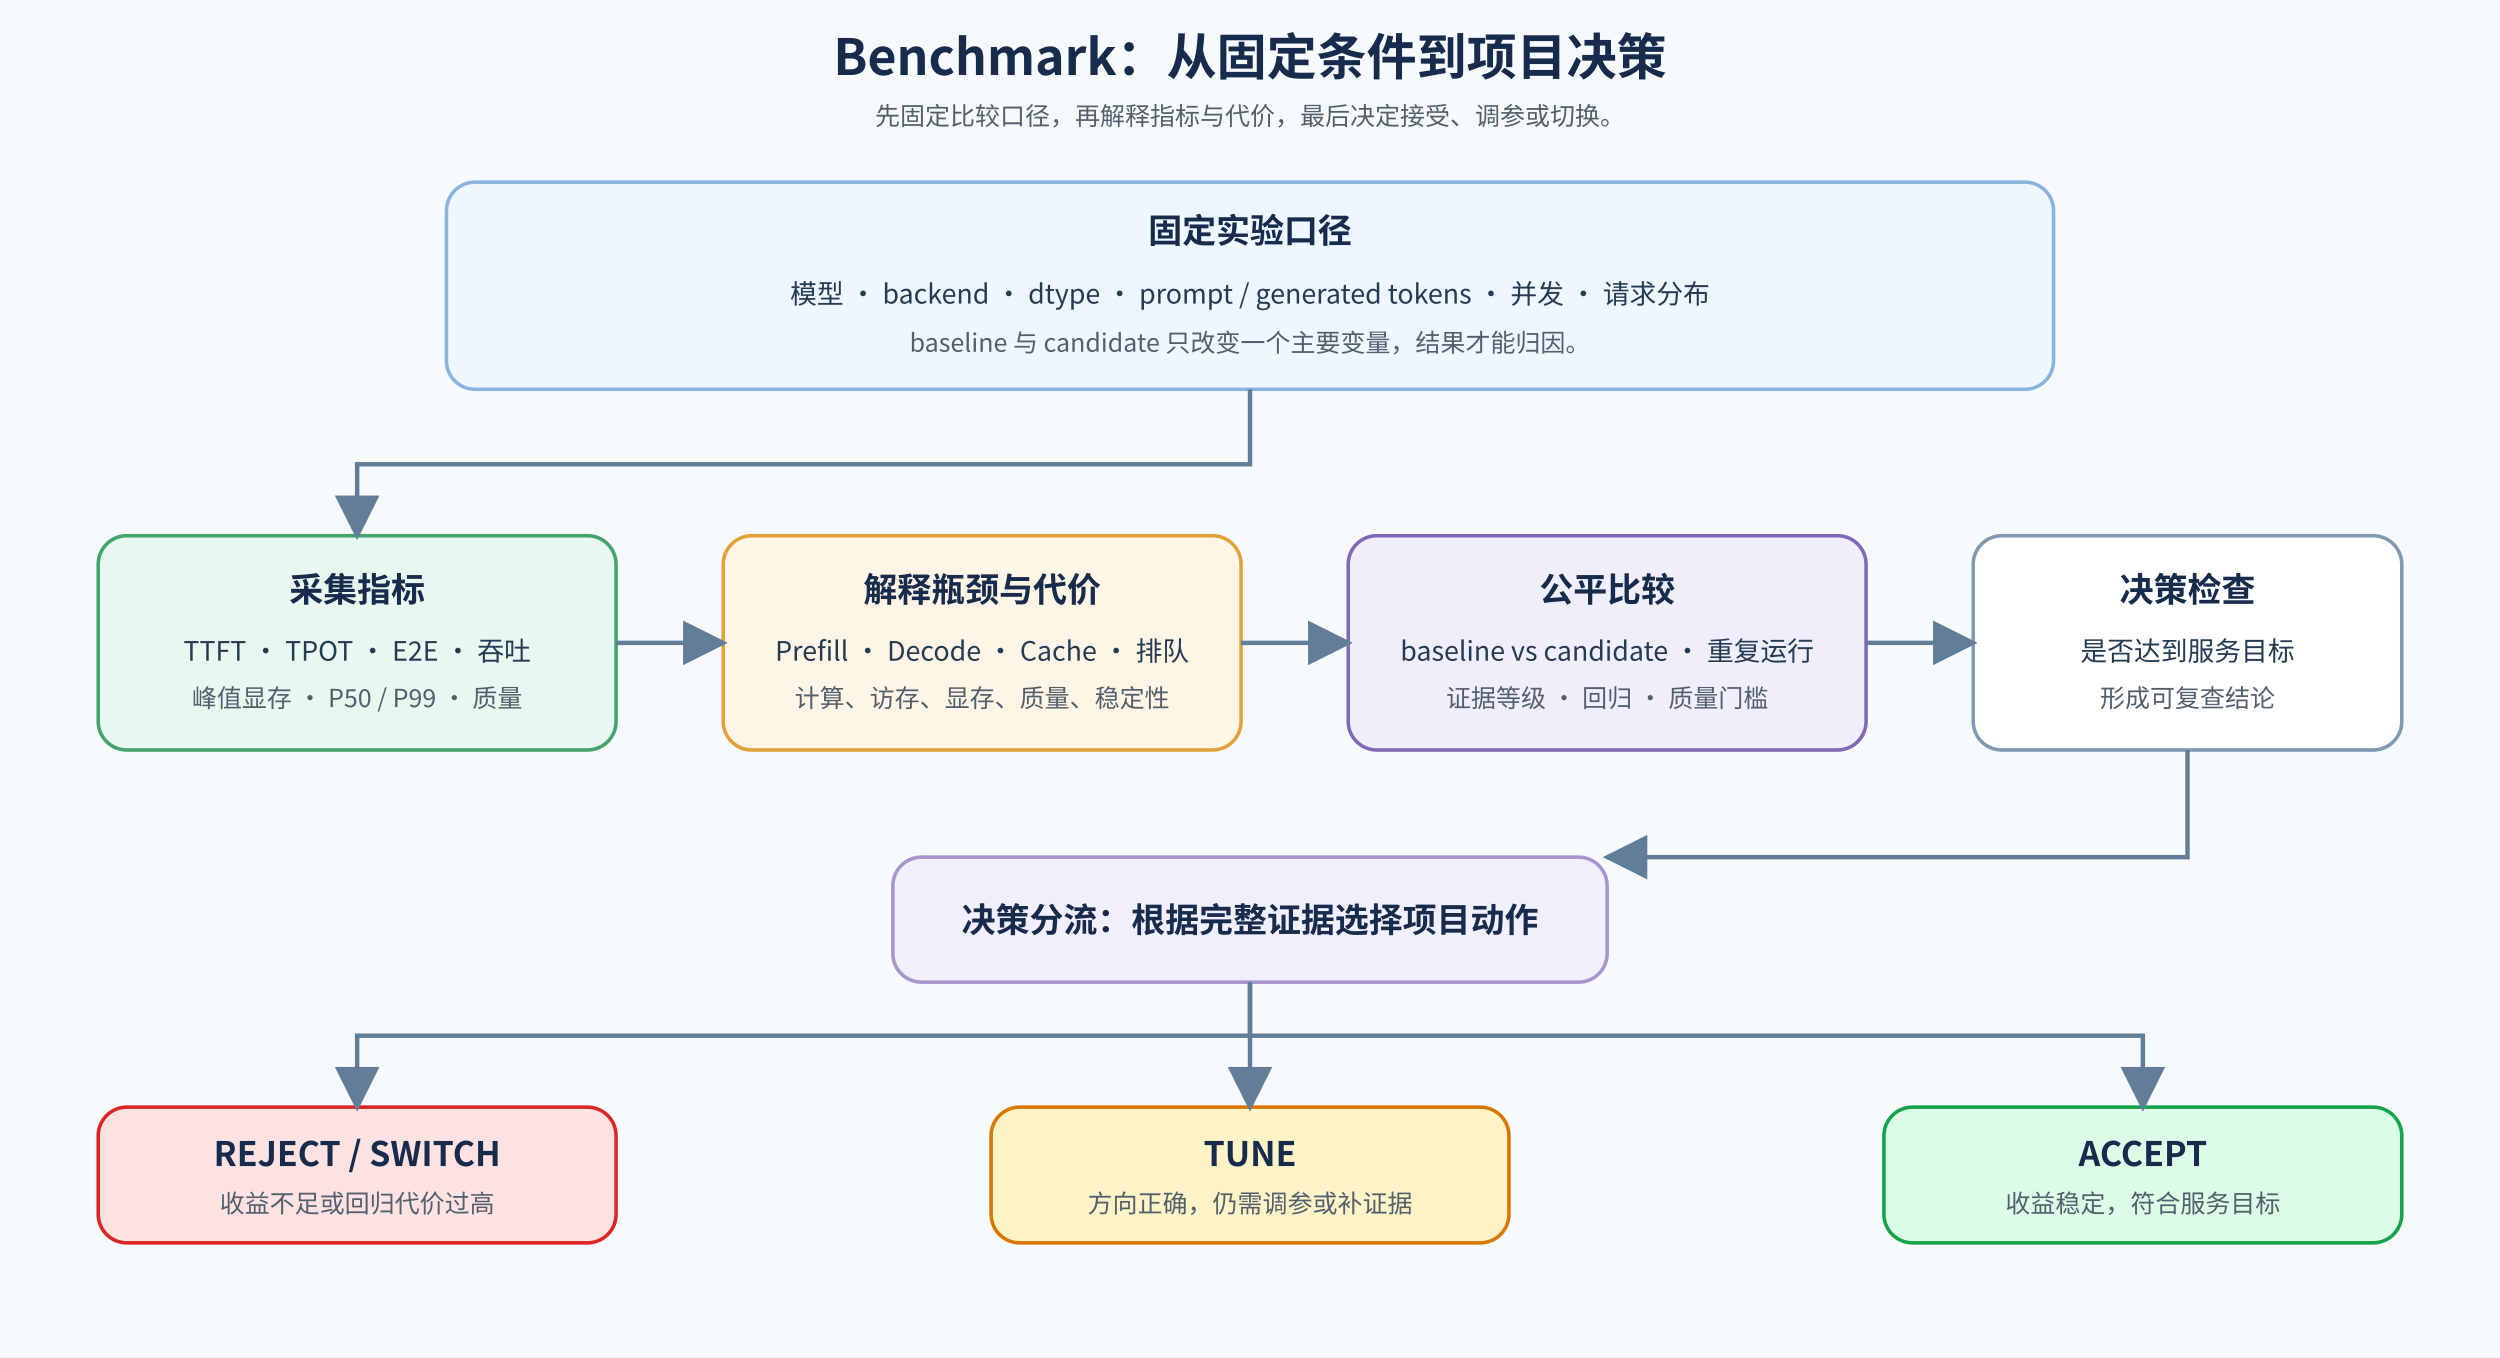
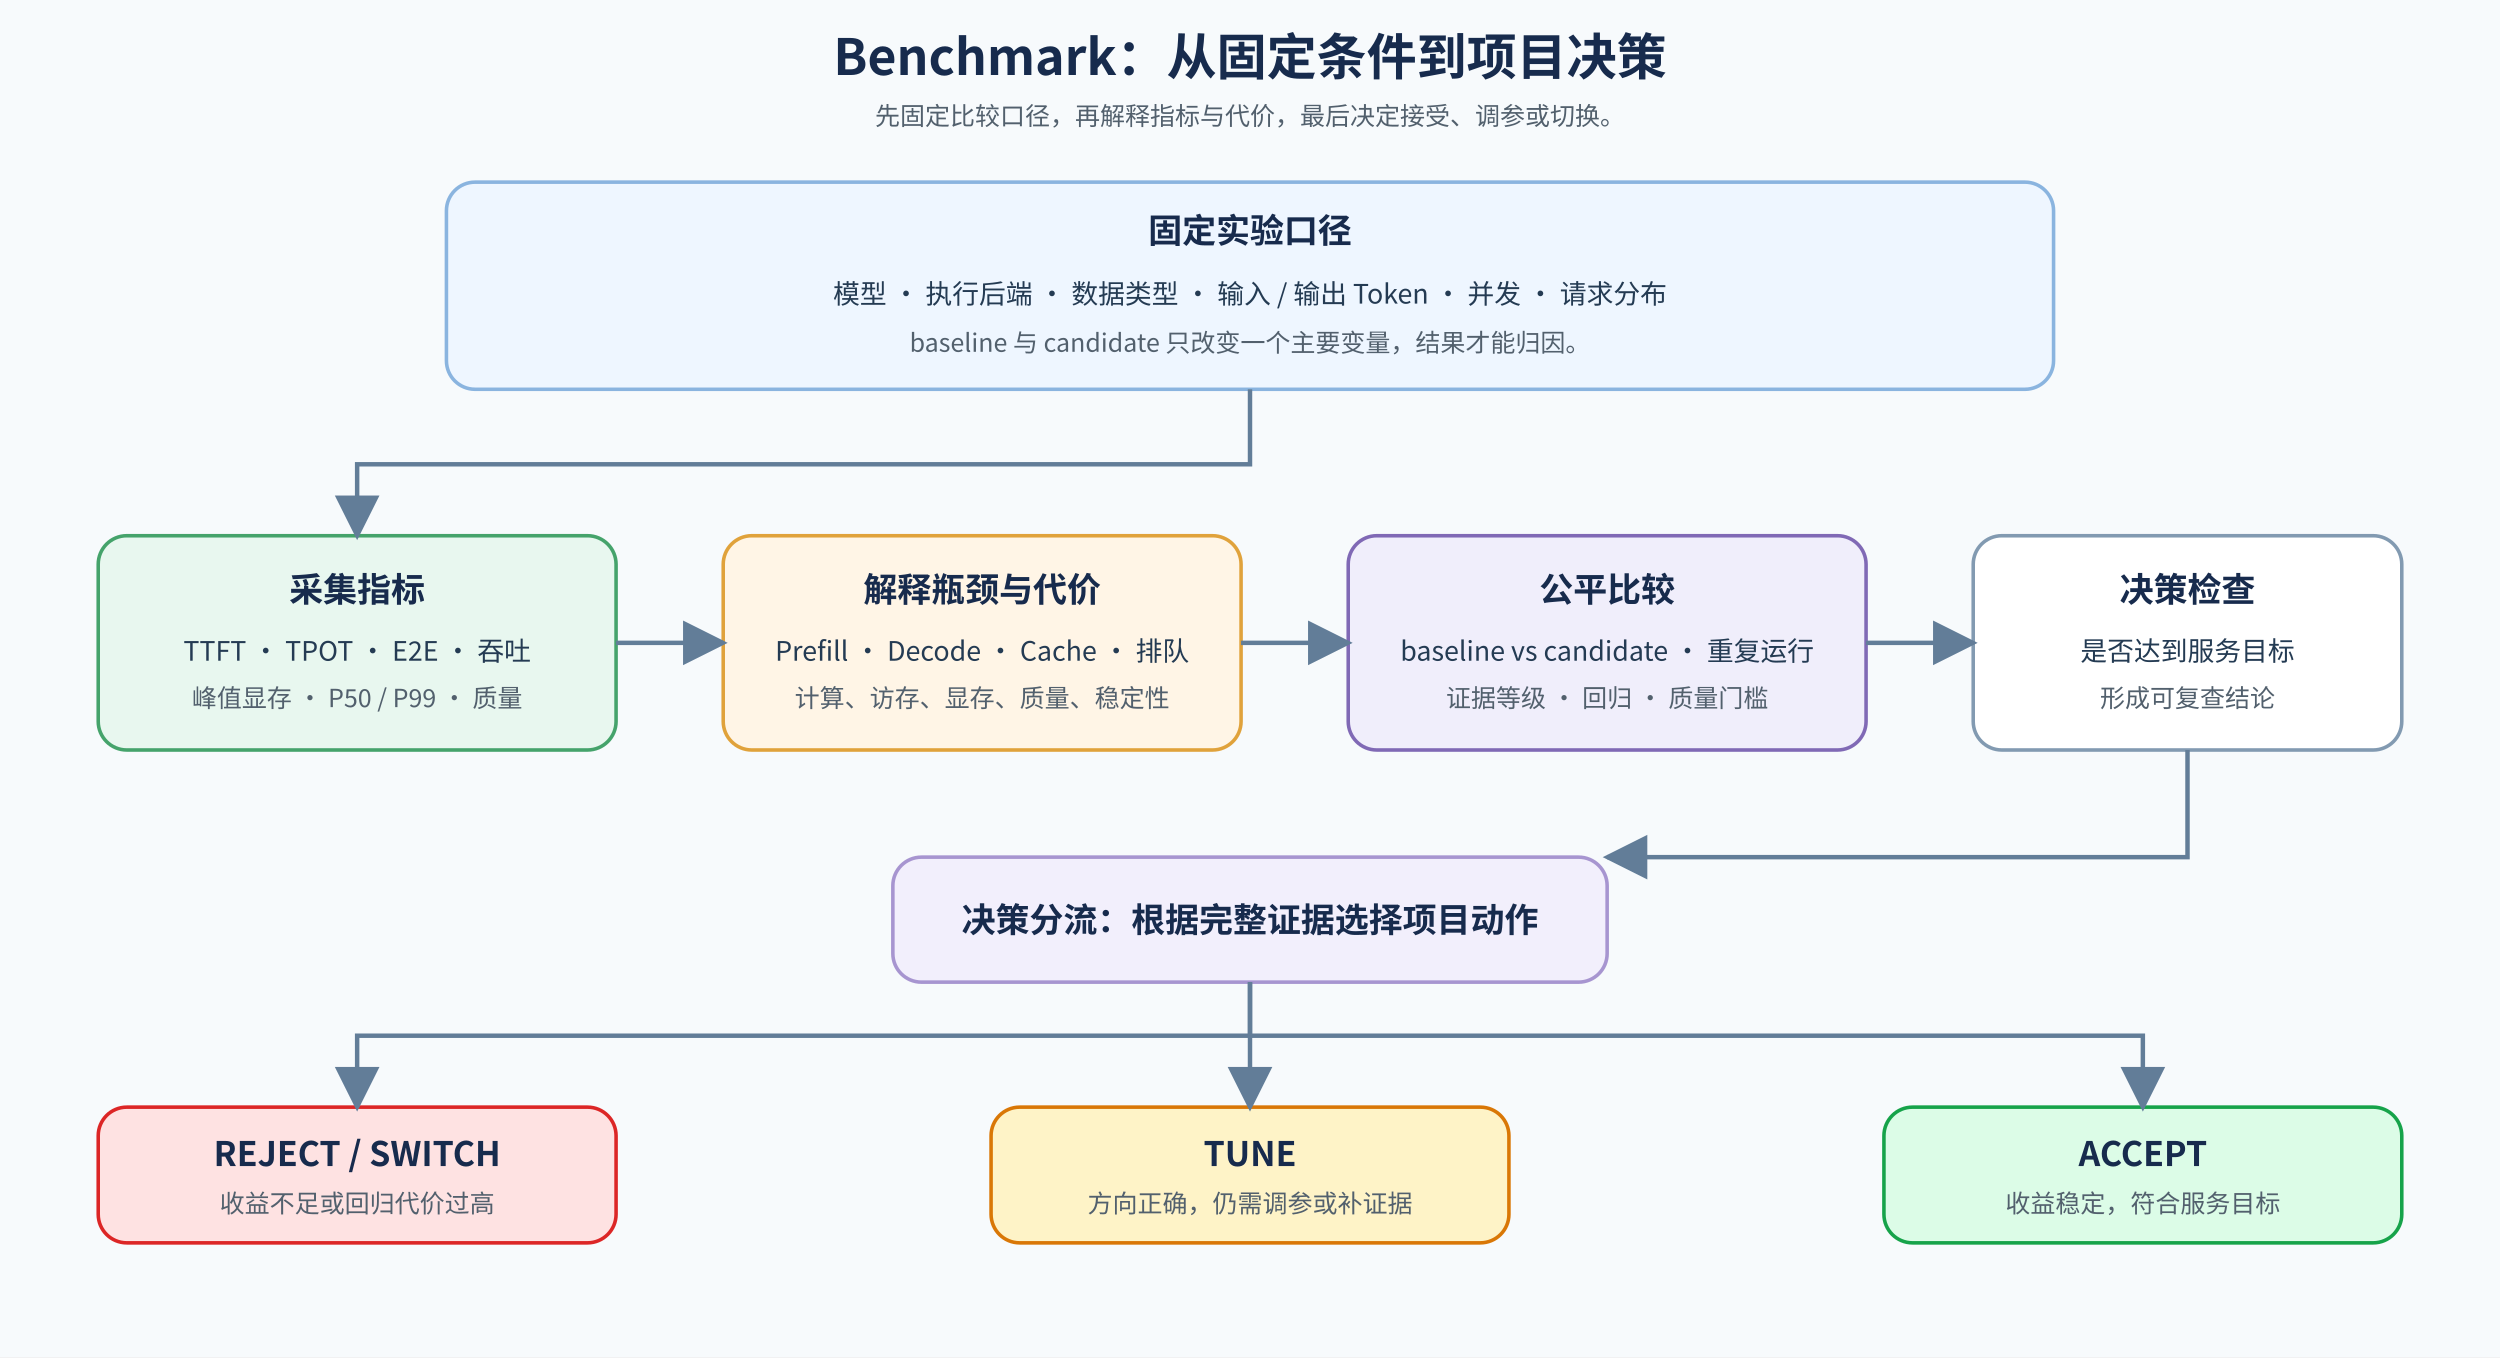
<svg xmlns="http://www.w3.org/2000/svg" width="1400" height="760" viewBox="0 0 1400 760" role="img" aria-labelledby="title desc">
  <defs>
    <marker id="arrow" markerWidth="10" markerHeight="10" refX="9" refY="5" orient="auto">
      <path d="M0 0 L10 5 L0 10 Z" fill="#627d98" />
    </marker>
    <style>
      .title{font:700 28px "Noto Sans CJK SC","Microsoft YaHei",sans-serif;fill:#172b4d}.group{font:700 19px "Noto Sans CJK SC","Microsoft YaHei",sans-serif;fill:#172b4d}.head{font:700 19px "Noto Sans CJK SC","Microsoft YaHei",sans-serif;fill:#172b4d}.body{font:500 15px "Noto Sans CJK SC","Microsoft YaHei",sans-serif;fill:#243b53}.small{font:500 14px "Noto Sans CJK SC","Microsoft YaHei",sans-serif;fill:#52606d}.box{stroke-width:2;rx:16}.flow{stroke:#627d98;stroke-width:2.5;fill:none;marker-end:url(#arrow)}
    </style>
  </defs>
  <rect width="1400" height="760" fill="#f7fafc" />
  <text x="700" y="42" text-anchor="middle" class="title">Benchmark：从固定条件到项目决策</text>
  <text x="700" y="70" text-anchor="middle" class="small">先固定比较口径，再解释指标与代价，最后决定接受、调参或切换。</text>
  <rect x="250" y="102" width="900" height="116" fill="#eef6ff" stroke="#8ab4df" class="box" />
  <text x="700" y="136" text-anchor="middle" class="group">固定实验口径</text>
-   <text x="700" y="170" text-anchor="middle" class="body">模型 · backend · dtype · prompt / generated tokens · 并发 · 请求分布</text>
+   <text x="700" y="170" text-anchor="middle" class="body">模型 · 执行后端 · 数据类型 · 输入 / 输出 Token · 并发 · 请求分布</text>
  <text x="700" y="197" text-anchor="middle" class="small">baseline 与 candidate 只改变一个主要变量，结果才能归因。</text>
  <rect x="55" y="300" width="290" height="120" fill="#e8f7ef" stroke="#45a36b" class="box" />
  <text x="200" y="337" text-anchor="middle" class="head">采集指标</text>
  <text x="200" y="370" text-anchor="middle" class="body">TTFT · TPOT · E2E · 吞吐</text>
  <text x="200" y="396" text-anchor="middle" class="small">峰值显存 · P50 / P99 · 质量</text>
  <rect x="405" y="300" width="290" height="120" fill="#fff5e6" stroke="#e0a23b" class="box" />
  <text x="550" y="337" text-anchor="middle" class="head">解释瓶颈与代价</text>
  <text x="550" y="370" text-anchor="middle" class="body">Prefill · Decode · Cache · 排队</text>
  <text x="550" y="396" text-anchor="middle" class="small">计算、访存、显存、质量、稳定性</text>
  <rect x="755" y="300" width="290" height="120" fill="#f0eefb" stroke="#8069b5" class="box" />
  <text x="900" y="337" text-anchor="middle" class="head">公平比较</text>
  <text x="900" y="370" text-anchor="middle" class="body">baseline vs candidate · 重复运行</text>
  <text x="900" y="396" text-anchor="middle" class="small">证据等级 · 回归 · 质量门槛</text>
  <rect x="1105" y="300" width="240" height="120" fill="#ffffff" stroke="#829ab1" class="box" />
  <text x="1225" y="337" text-anchor="middle" class="head">决策检查</text>
  <text x="1225" y="370" text-anchor="middle" class="body">是否达到服务目标</text>
  <text x="1225" y="396" text-anchor="middle" class="small">形成可复查结论</text>
  <path d="M700 218 V260 H200 V300" class="flow" />
  <path d="M345 360 H405" class="flow" />
  <path d="M695 360 H755" class="flow" />
  <path d="M1045 360 H1105" class="flow" />
  <rect x="500" y="480" width="400" height="70" fill="#f2effc" stroke="#a795d0" class="box" />
  <text x="700" y="522" text-anchor="middle" class="group">决策分流：根据完整证据选择项目动作</text>
  <path d="M1225 420 V480 H900" class="flow" />
  <rect x="55" y="620" width="290" height="76" fill="#fee2e2" stroke="#dc2626" class="box" />
  <text x="200" y="653" text-anchor="middle" class="head">REJECT / SWITCH</text>
  <text x="200" y="679" text-anchor="middle" class="small">收益不足或回归代价过高</text>
  <rect x="555" y="620" width="290" height="76" fill="#fef3c7" stroke="#d97706" class="box" />
  <text x="700" y="653" text-anchor="middle" class="head">TUNE</text>
  <text x="700" y="679" text-anchor="middle" class="small">方向正确，仍需调参或补证据</text>
  <rect x="1055" y="620" width="290" height="76" fill="#dcfce7" stroke="#16a34a" class="box" />
  <text x="1200" y="653" text-anchor="middle" class="head">ACCEPT</text>
  <text x="1200" y="679" text-anchor="middle" class="small">收益稳定，符合服务目标</text>
  <path d="M700 550 V580 H200 V620" class="flow" />
  <path d="M700 550 V620" class="flow" />
  <path d="M700 580 H1200 V620" class="flow" />
</svg>
